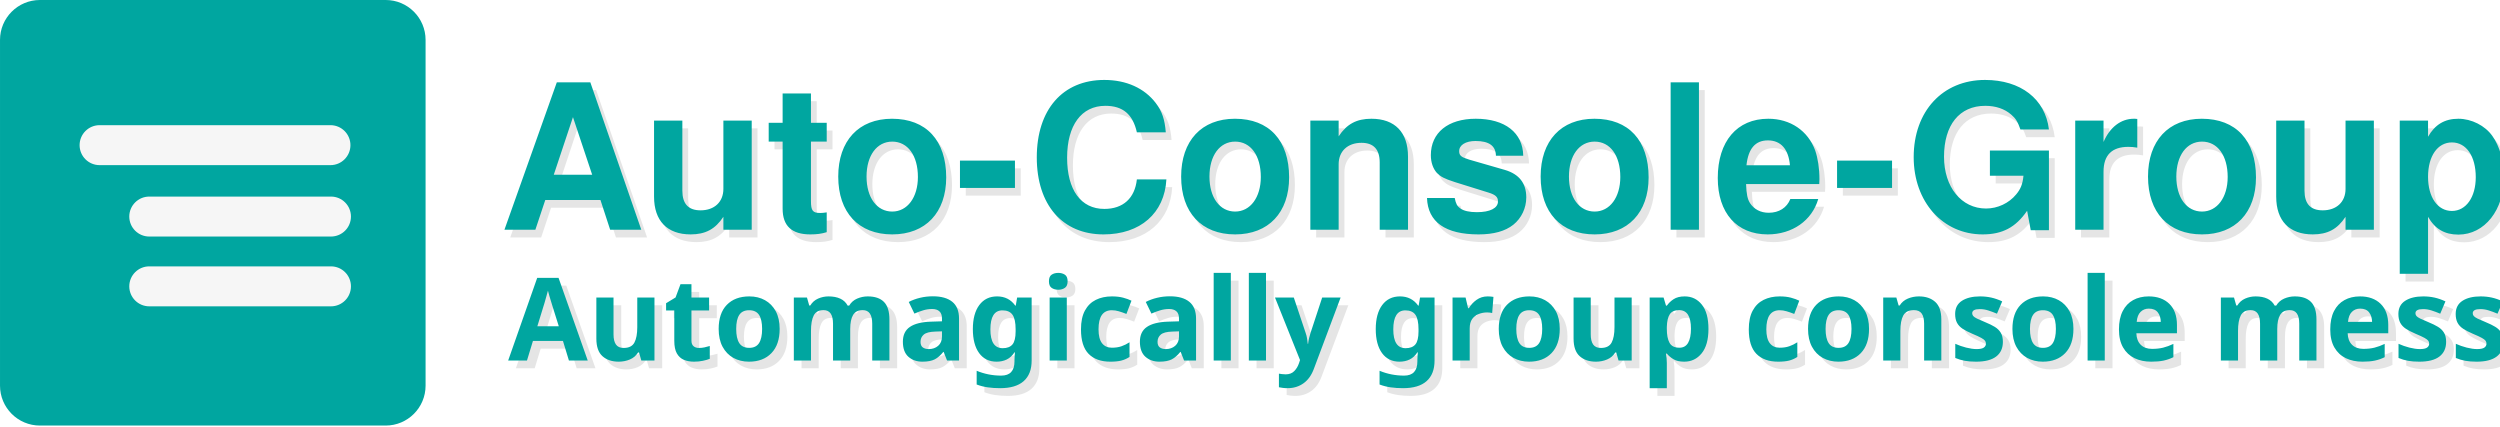
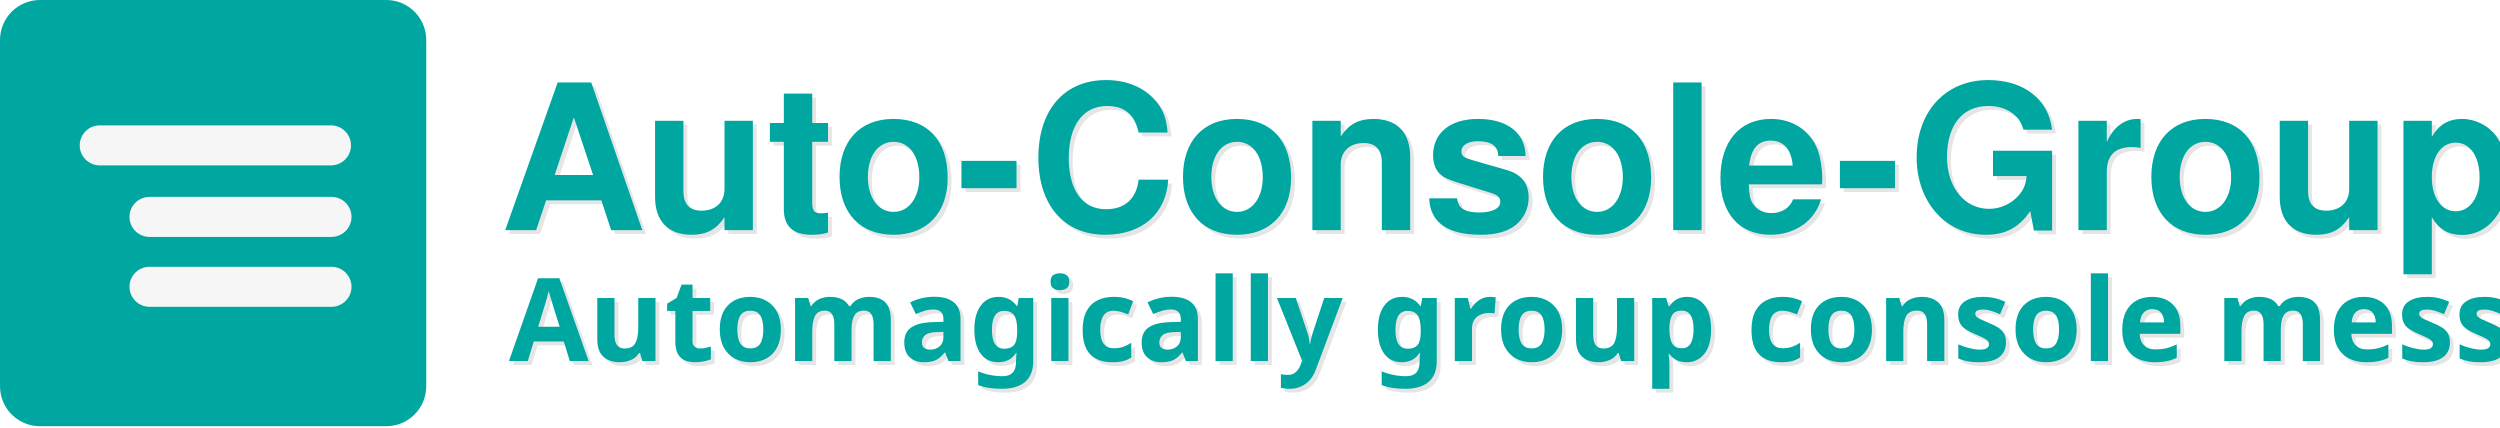
- <svg xmlns="http://www.w3.org/2000/svg" width="1295px" height="221px" version="1.1" xml:space="preserve" style="fill-rule:evenodd;clip-rule:evenodd;stroke-linejoin:round;stroke-miterlimit:2;">
+ <svg xmlns="http://www.w3.org/2000/svg" width="1293px" height="221px" version="1.1" xml:space="preserve" style="fill-rule:evenodd;clip-rule:evenodd;stroke-linejoin:round;stroke-miterlimit:2;">
  <g transform="matrix(1,0,0,1,-72.539,-104.815)">
    <g>
      <g transform="matrix(0.881786,0,0,0.881786,-6.76186,-83.7988)">
        <g transform="matrix(2.49581,0,0,2.49629,-1407.51,-785.577)">
          <path d="M700.152,409.778L700.152,491.139C700.152,496.323 695.942,500.532 690.757,500.532L609.38,500.532C604.194,500.532 599.984,496.323 599.984,491.139L599.984,409.778C599.984,404.593 604.194,400.384 609.38,400.384L690.757,400.384C695.942,400.384 700.152,404.593 700.152,409.778Z" style="fill:rgb(0,166,160);" />
        </g>
        <g transform="matrix(1,0,0,1,3.40219,-1.13406)">
          <g transform="matrix(0.808521,0,0,1,40.2178,30)">
            <path d="M311.896,270.305C311.896,276.783 305.391,282.043 297.378,282.043L129.633,282.043C121.62,282.043 115.115,276.783 115.115,270.305C115.115,263.826 121.62,258.566 129.633,258.566L297.378,258.566C305.391,258.566 311.896,263.826 311.896,270.305Z" style="fill:rgb(246,246,246);" />
          </g>
          <g transform="matrix(0.661736,0,0,1,86.3001,71.9434)">
            <path d="M311.896,270.305C311.896,276.783 303.948,282.043 294.158,282.043L132.854,282.043C123.063,282.043 115.115,276.783 115.115,270.305C115.115,263.826 123.063,258.566 132.854,258.566L294.158,258.566C303.948,258.566 311.896,263.826 311.896,270.305Z" style="fill:rgb(246,246,246);" />
          </g>
          <g transform="matrix(0.661736,0,0,1,86.3001,112.943)">
            <path d="M311.896,270.305C311.896,276.783 303.948,282.043 294.158,282.043L132.854,282.043C123.063,282.043 115.115,276.783 115.115,270.305C115.115,263.826 123.063,258.566 132.854,258.566L294.158,258.566C303.948,258.566 311.896,263.826 311.896,270.305Z" style="fill:rgb(246,246,246);" />
          </g>
        </g>
      </g>
      <g transform="matrix(1,0,0,1,-18,15)">
-         <g transform="matrix(0.974492,0,0,0.974492,22.1046,8.54356)">
+         <g transform="matrix(0.974492,0,0,0.974492,21.1046,6.54356)">
          <g transform="matrix(0.832898,0,0,0.832898,6.42367,-77.9089)">
            <text x="398.87px" y="345.23px" style="font-family:'Helvetica-Bold', 'Helvetica';font-weight:700;font-size:129.037px;fill:rgb(229,229,229);">Auto-Console-Group</text>
          </g>
-           <g transform="matrix(1.16763,0,0,1.16763,-60.3063,-82.9014)">
+           <g transform="matrix(1.16763,0,0,1.16763,-61.3325,-82.9014)">
            <g transform="matrix(52.4802,0,0,52.4802,1251.56,310.063)">
                        </g>
            <text x="346.648px" y="310.063px" style="font-family:'BradleyHandITCTT-Bold', 'Bradley Hand';font-weight:700;font-size:52.48px;fill:rgb(229,229,229);">Automagically group console messages</text>
          </g>
        </g>
        <g transform="matrix(0.974492,0,0,0.974492,18.1046,4.54356)">
          <g transform="matrix(0.832898,0,0,0.832898,7.44985,-77.9089)">
            <text x="398.87px" y="345.23px" style="font-family:'Helvetica-Bold', 'Helvetica';font-weight:700;font-size:129.037px;fill:rgb(0,166,160);">Auto-Console-Group</text>
          </g>
          <g transform="matrix(1.16763,0,0,1.16763,-60.3063,-82.9014)">
            <g transform="matrix(52.4802,0,0,52.4802,1251.56,310.063)">
                        </g>
            <text x="346.648px" y="310.063px" style="font-family:'BradleyHandITCTT-Bold', 'Bradley Hand';font-weight:700;font-size:52.48px;fill:rgb(0,166,160);">Automagically group console messages</text>
          </g>
        </g>
      </g>
    </g>
  </g>
</svg>
